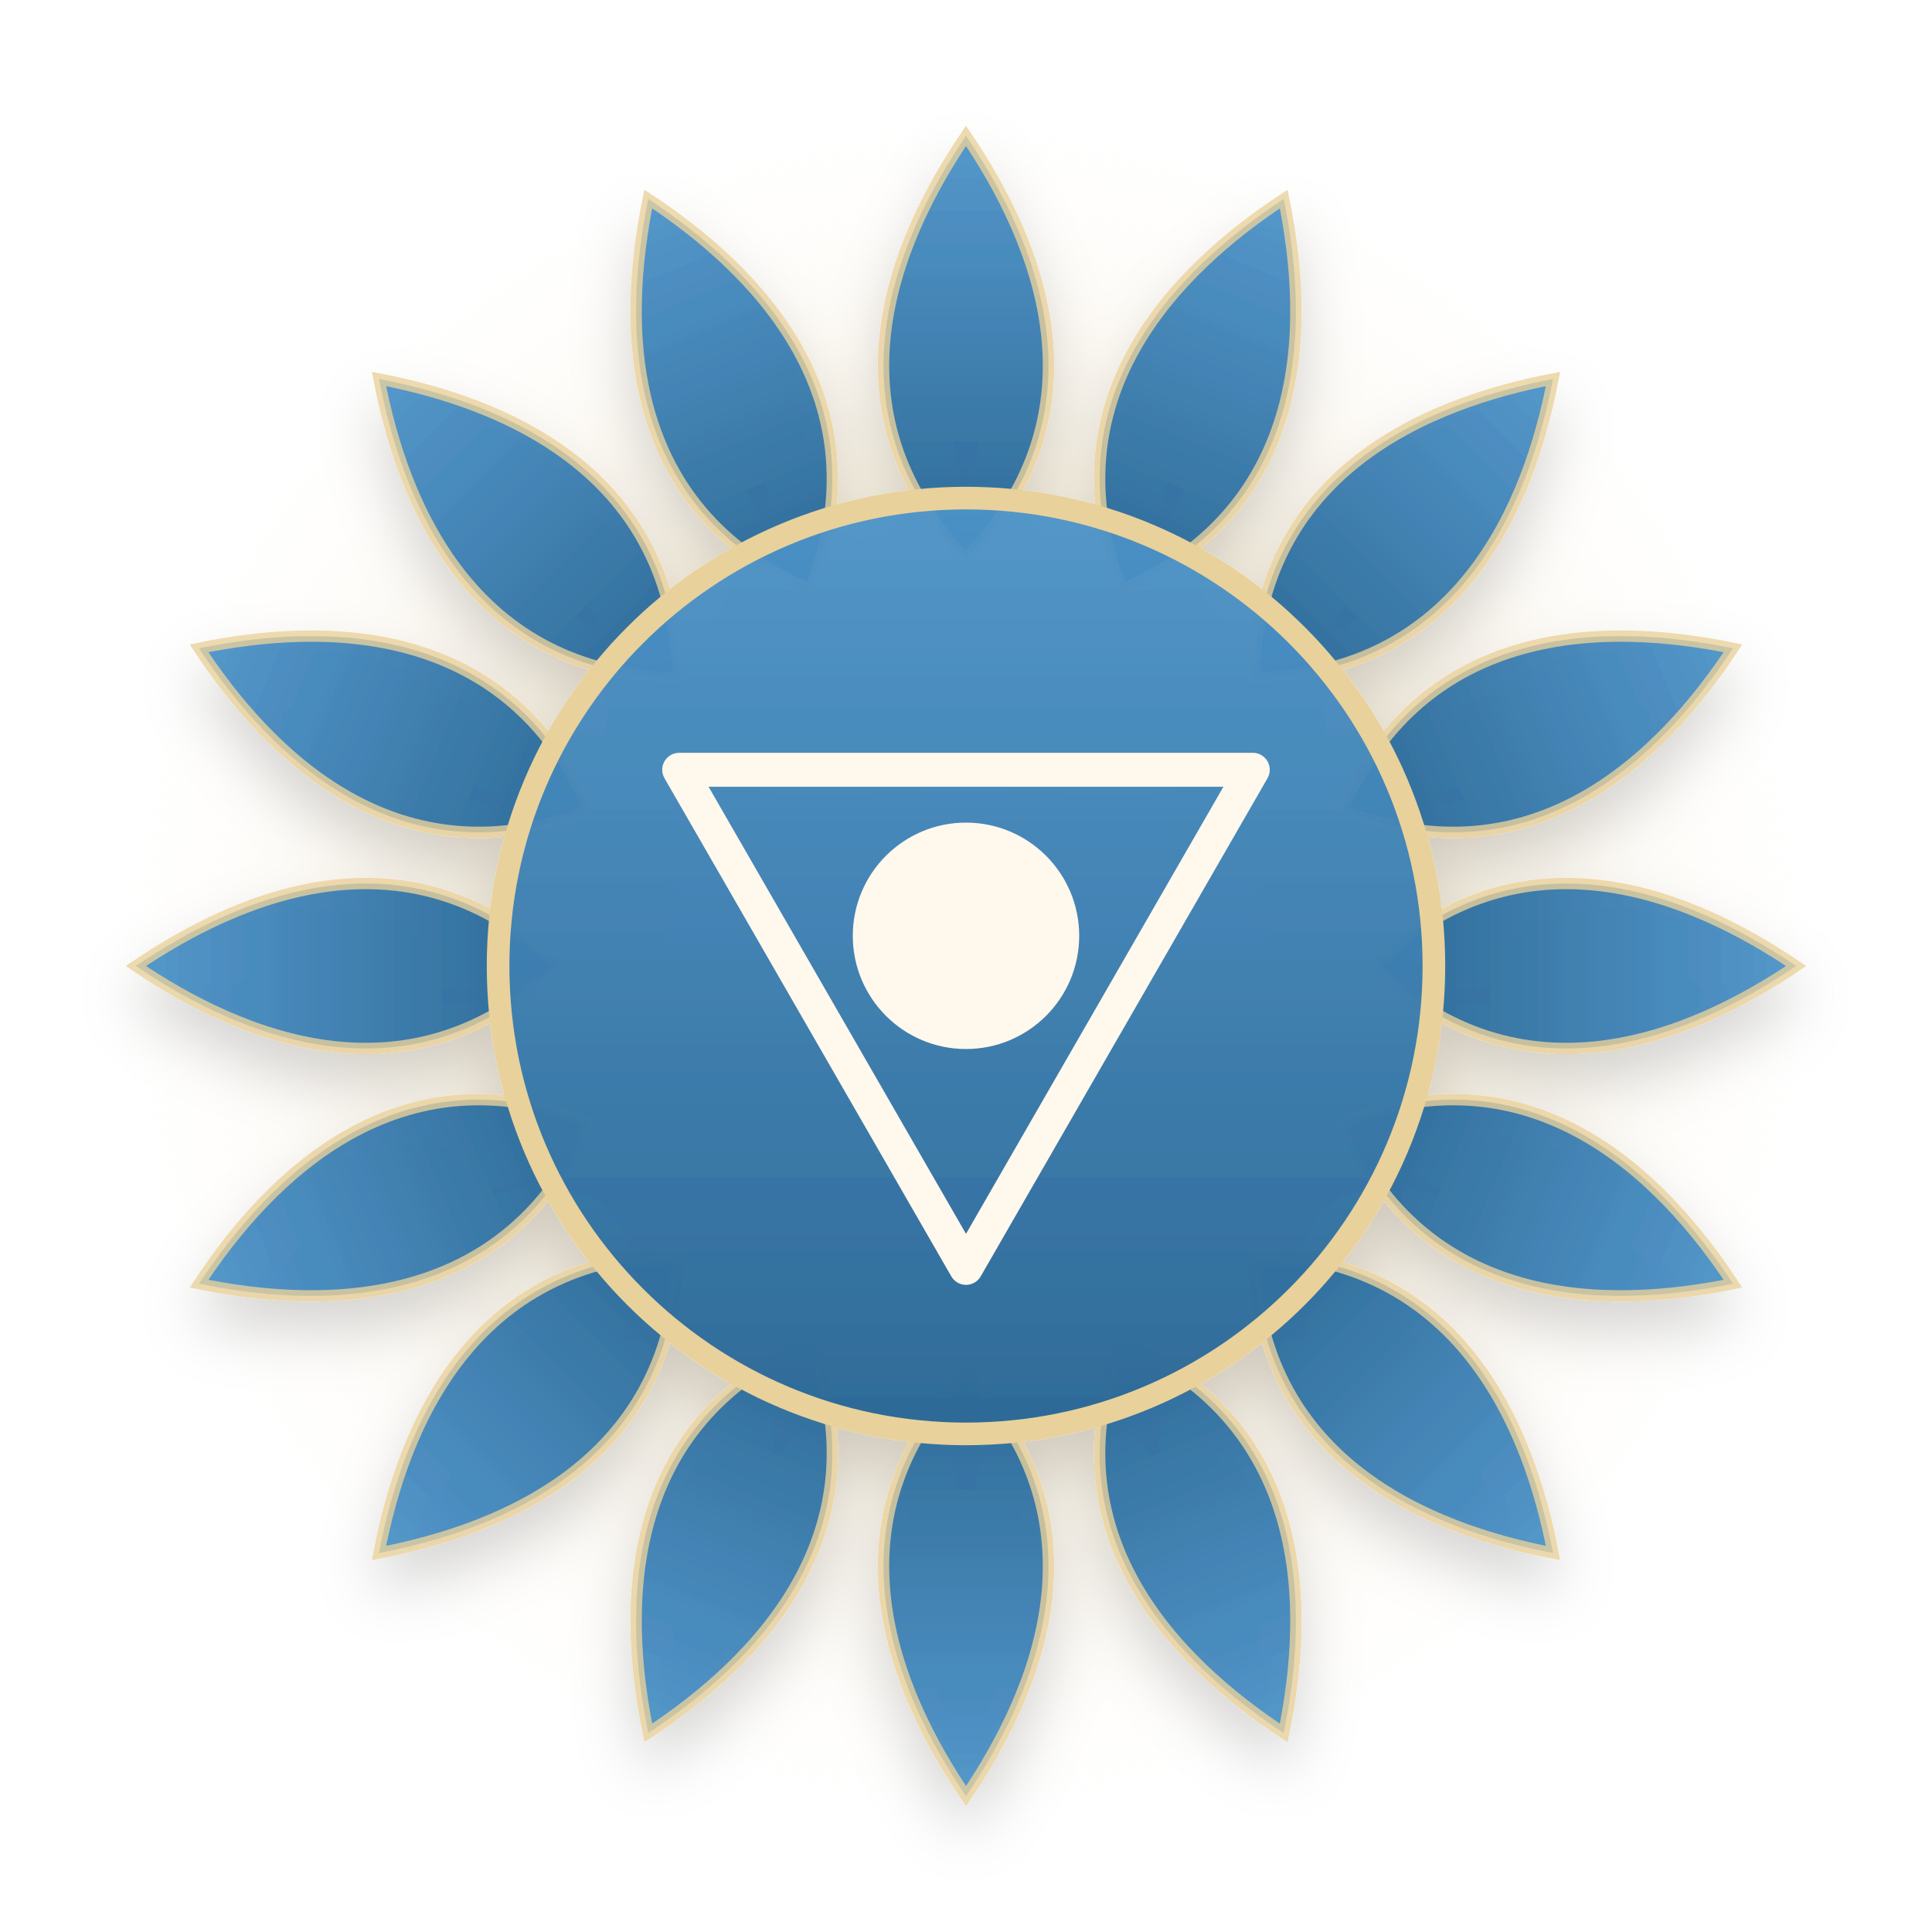
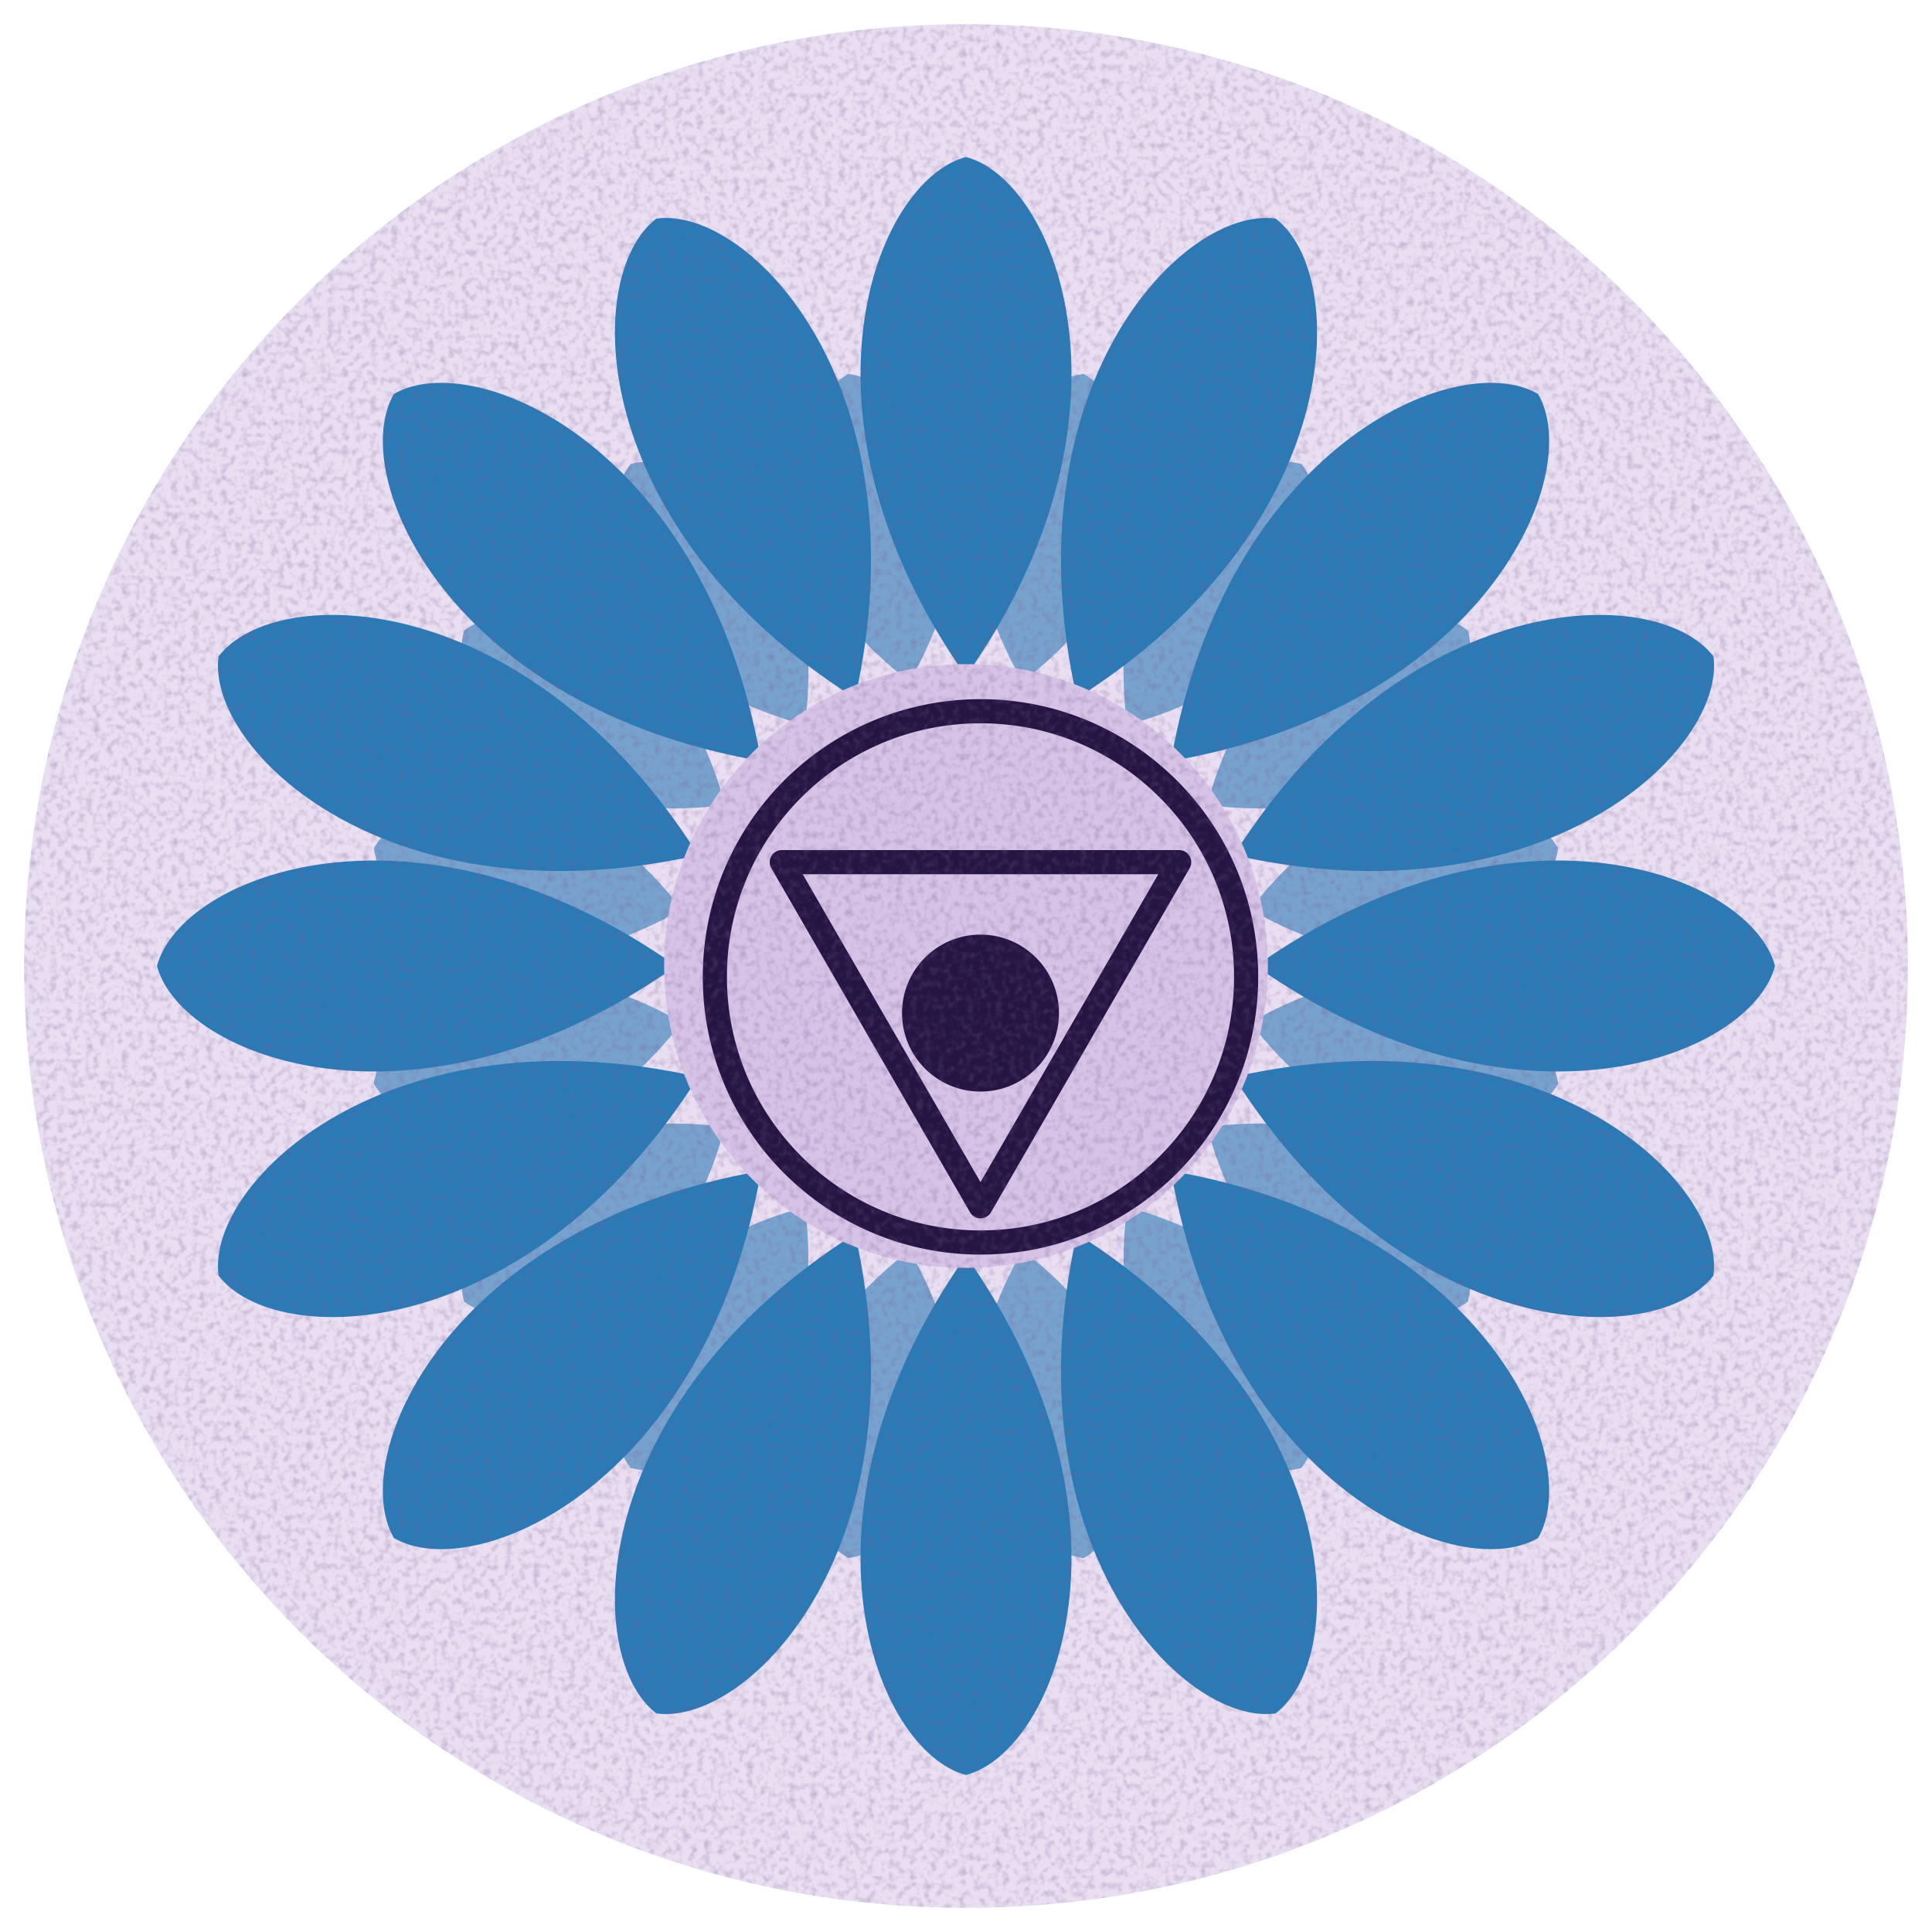
- <svg xmlns="http://www.w3.org/2000/svg" width="256" height="256" viewBox="0 0 256 256" role="img" aria-labelledby="title desc">
+ <svg xmlns="http://www.w3.org/2000/svg" width="320" height="320" viewBox="0 0 320 320" role="img" aria-labelledby="ch-throat-t ch-throat-d">
  <defs>
-     <radialGradient id="halo">
-       <stop stop-color="#fff" stop-opacity=".92" />
-       <stop offset=".55" stop-color="#F6E6C7" stop-opacity=".45" />
-       <stop offset="1" stop-color="#fff" stop-opacity="0" />
-     </radialGradient>
-     <linearGradient id="petal" x1="0" y1="0" x2="0" y2="1">
-       <stop stop-color="#4C93C9" stop-opacity=".95" />
-       <stop offset="1" stop-color="#2E6A97" />
-     </linearGradient>
-     <filter id="shadow" x="-20%" y="-20%" width="140%" height="150%">
-       <feGaussianBlur in="SourceAlpha" stdDeviation="4" />
-       <feOffset dy="4" />
-       <feComponentTransfer>
-         <feFuncA type="linear" slope=".17" />
-       </feComponentTransfer>
-       <feMerge>
-         <feMergeNode />
-         <feMergeNode in="SourceGraphic" />
-       </feMerge>
+     <clipPath id="ch-throat-clip">
+       <circle cx="160" cy="160" r="156" />
+     </clipPath>
+     <filter id="ch-throat-grain" x="0" y="0" width="100%" height="100%">
+       <feTurbulence type="fractalNoise" baseFrequency=".85" numOctaves="2" seed="63" />
+       <feColorMatrix type="matrix" values="0 0 0 0 .17 0 0 0 0 .11 0 0 0 0 .29 0 0 0 -1.4 .78" />
    </filter>
  </defs>
-   <circle cx="128" cy="128" r="122" fill="url(#halo)" />
-   <g filter="url(#shadow)">
-     <path transform="rotate(0.00 128 128)" d="M128 74C109.1 54.4 118.5 32.0 128 18C137.5 32.0 146.9 54.4 128 74Z" fill="url(#petal)" stroke="#E8D19B" stroke-width="1.5" stroke-opacity=".8" />
-     <path transform="rotate(22.50 128 128)" d="M128 74C109.1 54.4 118.5 32.0 128 18C137.5 32.0 146.9 54.4 128 74Z" fill="url(#petal)" stroke="#E8D19B" stroke-width="1.5" stroke-opacity=".8" />
-     <path transform="rotate(45.00 128 128)" d="M128 74C109.1 54.4 118.5 32.0 128 18C137.5 32.0 146.9 54.4 128 74Z" fill="url(#petal)" stroke="#E8D19B" stroke-width="1.5" stroke-opacity=".8" />
-     <path transform="rotate(67.50 128 128)" d="M128 74C109.1 54.4 118.5 32.0 128 18C137.5 32.0 146.9 54.4 128 74Z" fill="url(#petal)" stroke="#E8D19B" stroke-width="1.5" stroke-opacity=".8" />
-     <path transform="rotate(90.00 128 128)" d="M128 74C109.1 54.4 118.5 32.0 128 18C137.5 32.0 146.9 54.4 128 74Z" fill="url(#petal)" stroke="#E8D19B" stroke-width="1.5" stroke-opacity=".8" />
-     <path transform="rotate(112.50 128 128)" d="M128 74C109.1 54.4 118.5 32.0 128 18C137.5 32.0 146.9 54.4 128 74Z" fill="url(#petal)" stroke="#E8D19B" stroke-width="1.5" stroke-opacity=".8" />
-     <path transform="rotate(135.00 128 128)" d="M128 74C109.1 54.4 118.5 32.0 128 18C137.5 32.0 146.9 54.4 128 74Z" fill="url(#petal)" stroke="#E8D19B" stroke-width="1.5" stroke-opacity=".8" />
-     <path transform="rotate(157.50 128 128)" d="M128 74C109.1 54.4 118.5 32.0 128 18C137.5 32.0 146.9 54.4 128 74Z" fill="url(#petal)" stroke="#E8D19B" stroke-width="1.5" stroke-opacity=".8" />
-     <path transform="rotate(180.00 128 128)" d="M128 74C109.1 54.4 118.5 32.0 128 18C137.5 32.0 146.9 54.4 128 74Z" fill="url(#petal)" stroke="#E8D19B" stroke-width="1.5" stroke-opacity=".8" />
-     <path transform="rotate(202.50 128 128)" d="M128 74C109.1 54.4 118.5 32.0 128 18C137.5 32.0 146.9 54.4 128 74Z" fill="url(#petal)" stroke="#E8D19B" stroke-width="1.5" stroke-opacity=".8" />
-     <path transform="rotate(225.00 128 128)" d="M128 74C109.1 54.4 118.5 32.0 128 18C137.5 32.0 146.9 54.4 128 74Z" fill="url(#petal)" stroke="#E8D19B" stroke-width="1.5" stroke-opacity=".8" />
-     <path transform="rotate(247.50 128 128)" d="M128 74C109.1 54.4 118.5 32.0 128 18C137.5 32.0 146.9 54.4 128 74Z" fill="url(#petal)" stroke="#E8D19B" stroke-width="1.5" stroke-opacity=".8" />
-     <path transform="rotate(270.00 128 128)" d="M128 74C109.1 54.4 118.5 32.0 128 18C137.5 32.0 146.9 54.4 128 74Z" fill="url(#petal)" stroke="#E8D19B" stroke-width="1.5" stroke-opacity=".8" />
-     <path transform="rotate(292.50 128 128)" d="M128 74C109.1 54.4 118.5 32.0 128 18C137.5 32.0 146.9 54.4 128 74Z" fill="url(#petal)" stroke="#E8D19B" stroke-width="1.5" stroke-opacity=".8" />
-     <path transform="rotate(315.00 128 128)" d="M128 74C109.1 54.4 118.5 32.0 128 18C137.5 32.0 146.9 54.4 128 74Z" fill="url(#petal)" stroke="#E8D19B" stroke-width="1.5" stroke-opacity=".8" />
-     <path transform="rotate(337.50 128 128)" d="M128 74C109.1 54.4 118.5 32.0 128 18C137.5 32.0 146.9 54.4 128 74Z" fill="url(#petal)" stroke="#E8D19B" stroke-width="1.5" stroke-opacity=".8" />
-     <circle cx="128" cy="128" r="62" fill="url(#petal)" stroke="#E8D19B" stroke-width="3" />
-     <path d="M90 102H166L128 168Z" fill="none" stroke="#FFF8EC" stroke-width="4.5" stroke-linejoin="round" />
-     <circle cx="128" cy="124" r="15" fill="#FFF8EC" />
+   <g clip-path="url(#ch-throat-clip)">
+     <g fill="#EADFF2">
+       <circle cx="160" cy="160" r="156" />
+     </g>
+     <g style="mix-blend-mode:multiply">
+       <path transform="rotate(0 160 160)" d="M160 112 C129.74 69 144.87 30 160 26 C175.13 30 190.26 69 160 112Z" fill="#2E8BC0" />
+       <path transform="rotate(22.5 160 160)" d="M160 112 C129.74 69 144.87 30 160 26 C175.13 30 190.26 69 160 112Z" fill="#2E8BC0" />
+       <path transform="rotate(45 160 160)" d="M160 112 C129.74 69 144.87 30 160 26 C175.13 30 190.26 69 160 112Z" fill="#2E8BC0" />
+       <path transform="rotate(67.5 160 160)" d="M160 112 C129.74 69 144.87 30 160 26 C175.13 30 190.26 69 160 112Z" fill="#2E8BC0" />
+       <path transform="rotate(90 160 160)" d="M160 112 C129.74 69 144.87 30 160 26 C175.13 30 190.26 69 160 112Z" fill="#2E8BC0" />
+       <path transform="rotate(112.5 160 160)" d="M160 112 C129.74 69 144.87 30 160 26 C175.13 30 190.26 69 160 112Z" fill="#2E8BC0" />
+       <path transform="rotate(135 160 160)" d="M160 112 C129.74 69 144.87 30 160 26 C175.13 30 190.26 69 160 112Z" fill="#2E8BC0" />
+       <path transform="rotate(157.5 160 160)" d="M160 112 C129.74 69 144.87 30 160 26 C175.13 30 190.26 69 160 112Z" fill="#2E8BC0" />
+       <path transform="rotate(180 160 160)" d="M160 112 C129.74 69 144.87 30 160 26 C175.13 30 190.26 69 160 112Z" fill="#2E8BC0" />
+       <path transform="rotate(202.5 160 160)" d="M160 112 C129.74 69 144.87 30 160 26 C175.13 30 190.26 69 160 112Z" fill="#2E8BC0" />
+       <path transform="rotate(225 160 160)" d="M160 112 C129.74 69 144.87 30 160 26 C175.13 30 190.26 69 160 112Z" fill="#2E8BC0" />
+       <path transform="rotate(247.5 160 160)" d="M160 112 C129.74 69 144.87 30 160 26 C175.13 30 190.26 69 160 112Z" fill="#2E8BC0" />
+       <path transform="rotate(270 160 160)" d="M160 112 C129.74 69 144.87 30 160 26 C175.13 30 190.26 69 160 112Z" fill="#2E8BC0" />
+       <path transform="rotate(292.5 160 160)" d="M160 112 C129.74 69 144.87 30 160 26 C175.13 30 190.26 69 160 112Z" fill="#2E8BC0" />
+       <path transform="rotate(315 160 160)" d="M160 112 C129.74 69 144.87 30 160 26 C175.13 30 190.26 69 160 112Z" fill="#2E8BC0" />
+       <path transform="rotate(337.5 160 160)" d="M160 112 C129.74 69 144.87 30 160 26 C175.13 30 190.26 69 160 112Z" fill="#2E8BC0" />
+       <g transform="rotate(11.25 160 160)">
+         <path transform="rotate(0 160 160)" d="M160 112 C137.42 86 148.71 64 160 60 C171.29 64 182.58 86 160 112Z" fill="#2E8BC0" opacity=".6" />
+         <path transform="rotate(22.5 160 160)" d="M160 112 C137.42 86 148.71 64 160 60 C171.29 64 182.58 86 160 112Z" fill="#2E8BC0" opacity=".6" />
+         <path transform="rotate(45 160 160)" d="M160 112 C137.42 86 148.71 64 160 60 C171.29 64 182.58 86 160 112Z" fill="#2E8BC0" opacity=".6" />
+         <path transform="rotate(67.5 160 160)" d="M160 112 C137.42 86 148.71 64 160 60 C171.29 64 182.58 86 160 112Z" fill="#2E8BC0" opacity=".6" />
+         <path transform="rotate(90 160 160)" d="M160 112 C137.42 86 148.71 64 160 60 C171.29 64 182.58 86 160 112Z" fill="#2E8BC0" opacity=".6" />
+         <path transform="rotate(112.5 160 160)" d="M160 112 C137.42 86 148.71 64 160 60 C171.29 64 182.58 86 160 112Z" fill="#2E8BC0" opacity=".6" />
+         <path transform="rotate(135 160 160)" d="M160 112 C137.42 86 148.71 64 160 60 C171.29 64 182.58 86 160 112Z" fill="#2E8BC0" opacity=".6" />
+         <path transform="rotate(157.5 160 160)" d="M160 112 C137.42 86 148.71 64 160 60 C171.29 64 182.58 86 160 112Z" fill="#2E8BC0" opacity=".6" />
+         <path transform="rotate(180 160 160)" d="M160 112 C137.42 86 148.71 64 160 60 C171.29 64 182.58 86 160 112Z" fill="#2E8BC0" opacity=".6" />
+         <path transform="rotate(202.5 160 160)" d="M160 112 C137.42 86 148.71 64 160 60 C171.29 64 182.58 86 160 112Z" fill="#2E8BC0" opacity=".6" />
+         <path transform="rotate(225 160 160)" d="M160 112 C137.42 86 148.71 64 160 60 C171.29 64 182.58 86 160 112Z" fill="#2E8BC0" opacity=".6" />
+         <path transform="rotate(247.5 160 160)" d="M160 112 C137.42 86 148.71 64 160 60 C171.29 64 182.58 86 160 112Z" fill="#2E8BC0" opacity=".6" />
+         <path transform="rotate(270 160 160)" d="M160 112 C137.42 86 148.71 64 160 60 C171.29 64 182.58 86 160 112Z" fill="#2E8BC0" opacity=".6" />
+         <path transform="rotate(292.5 160 160)" d="M160 112 C137.42 86 148.71 64 160 60 C171.29 64 182.58 86 160 112Z" fill="#2E8BC0" opacity=".6" />
+         <path transform="rotate(315 160 160)" d="M160 112 C137.42 86 148.71 64 160 60 C171.29 64 182.58 86 160 112Z" fill="#2E8BC0" opacity=".6" />
+         <path transform="rotate(337.5 160 160)" d="M160 112 C137.42 86 148.71 64 160 60 C171.29 64 182.58 86 160 112Z" fill="#2E8BC0" opacity=".6" />
+       </g>
+       <circle cx="160" cy="160" r="50" fill="#EADFF2" />
+     </g>
+     <g style="mix-blend-mode:multiply" transform="translate(2.4 1.8)">
+       <circle cx="160" cy="160" r="44" fill="none" stroke="#2B1B4A" stroke-width="4" stroke-linejoin="round" stroke-linecap="round" />
+       <polygon points="160,198 127.09,141 192.91,141" fill="none" stroke="#2B1B4A" stroke-width="4" stroke-linejoin="round" stroke-linecap="round" />
+       <circle cx="160" cy="166" r="13" fill="#2B1B4A" />
+     </g>
+     <rect width="320" height="320" filter="url(#ch-throat-grain)" opacity=".5" />
  </g>
</svg>
